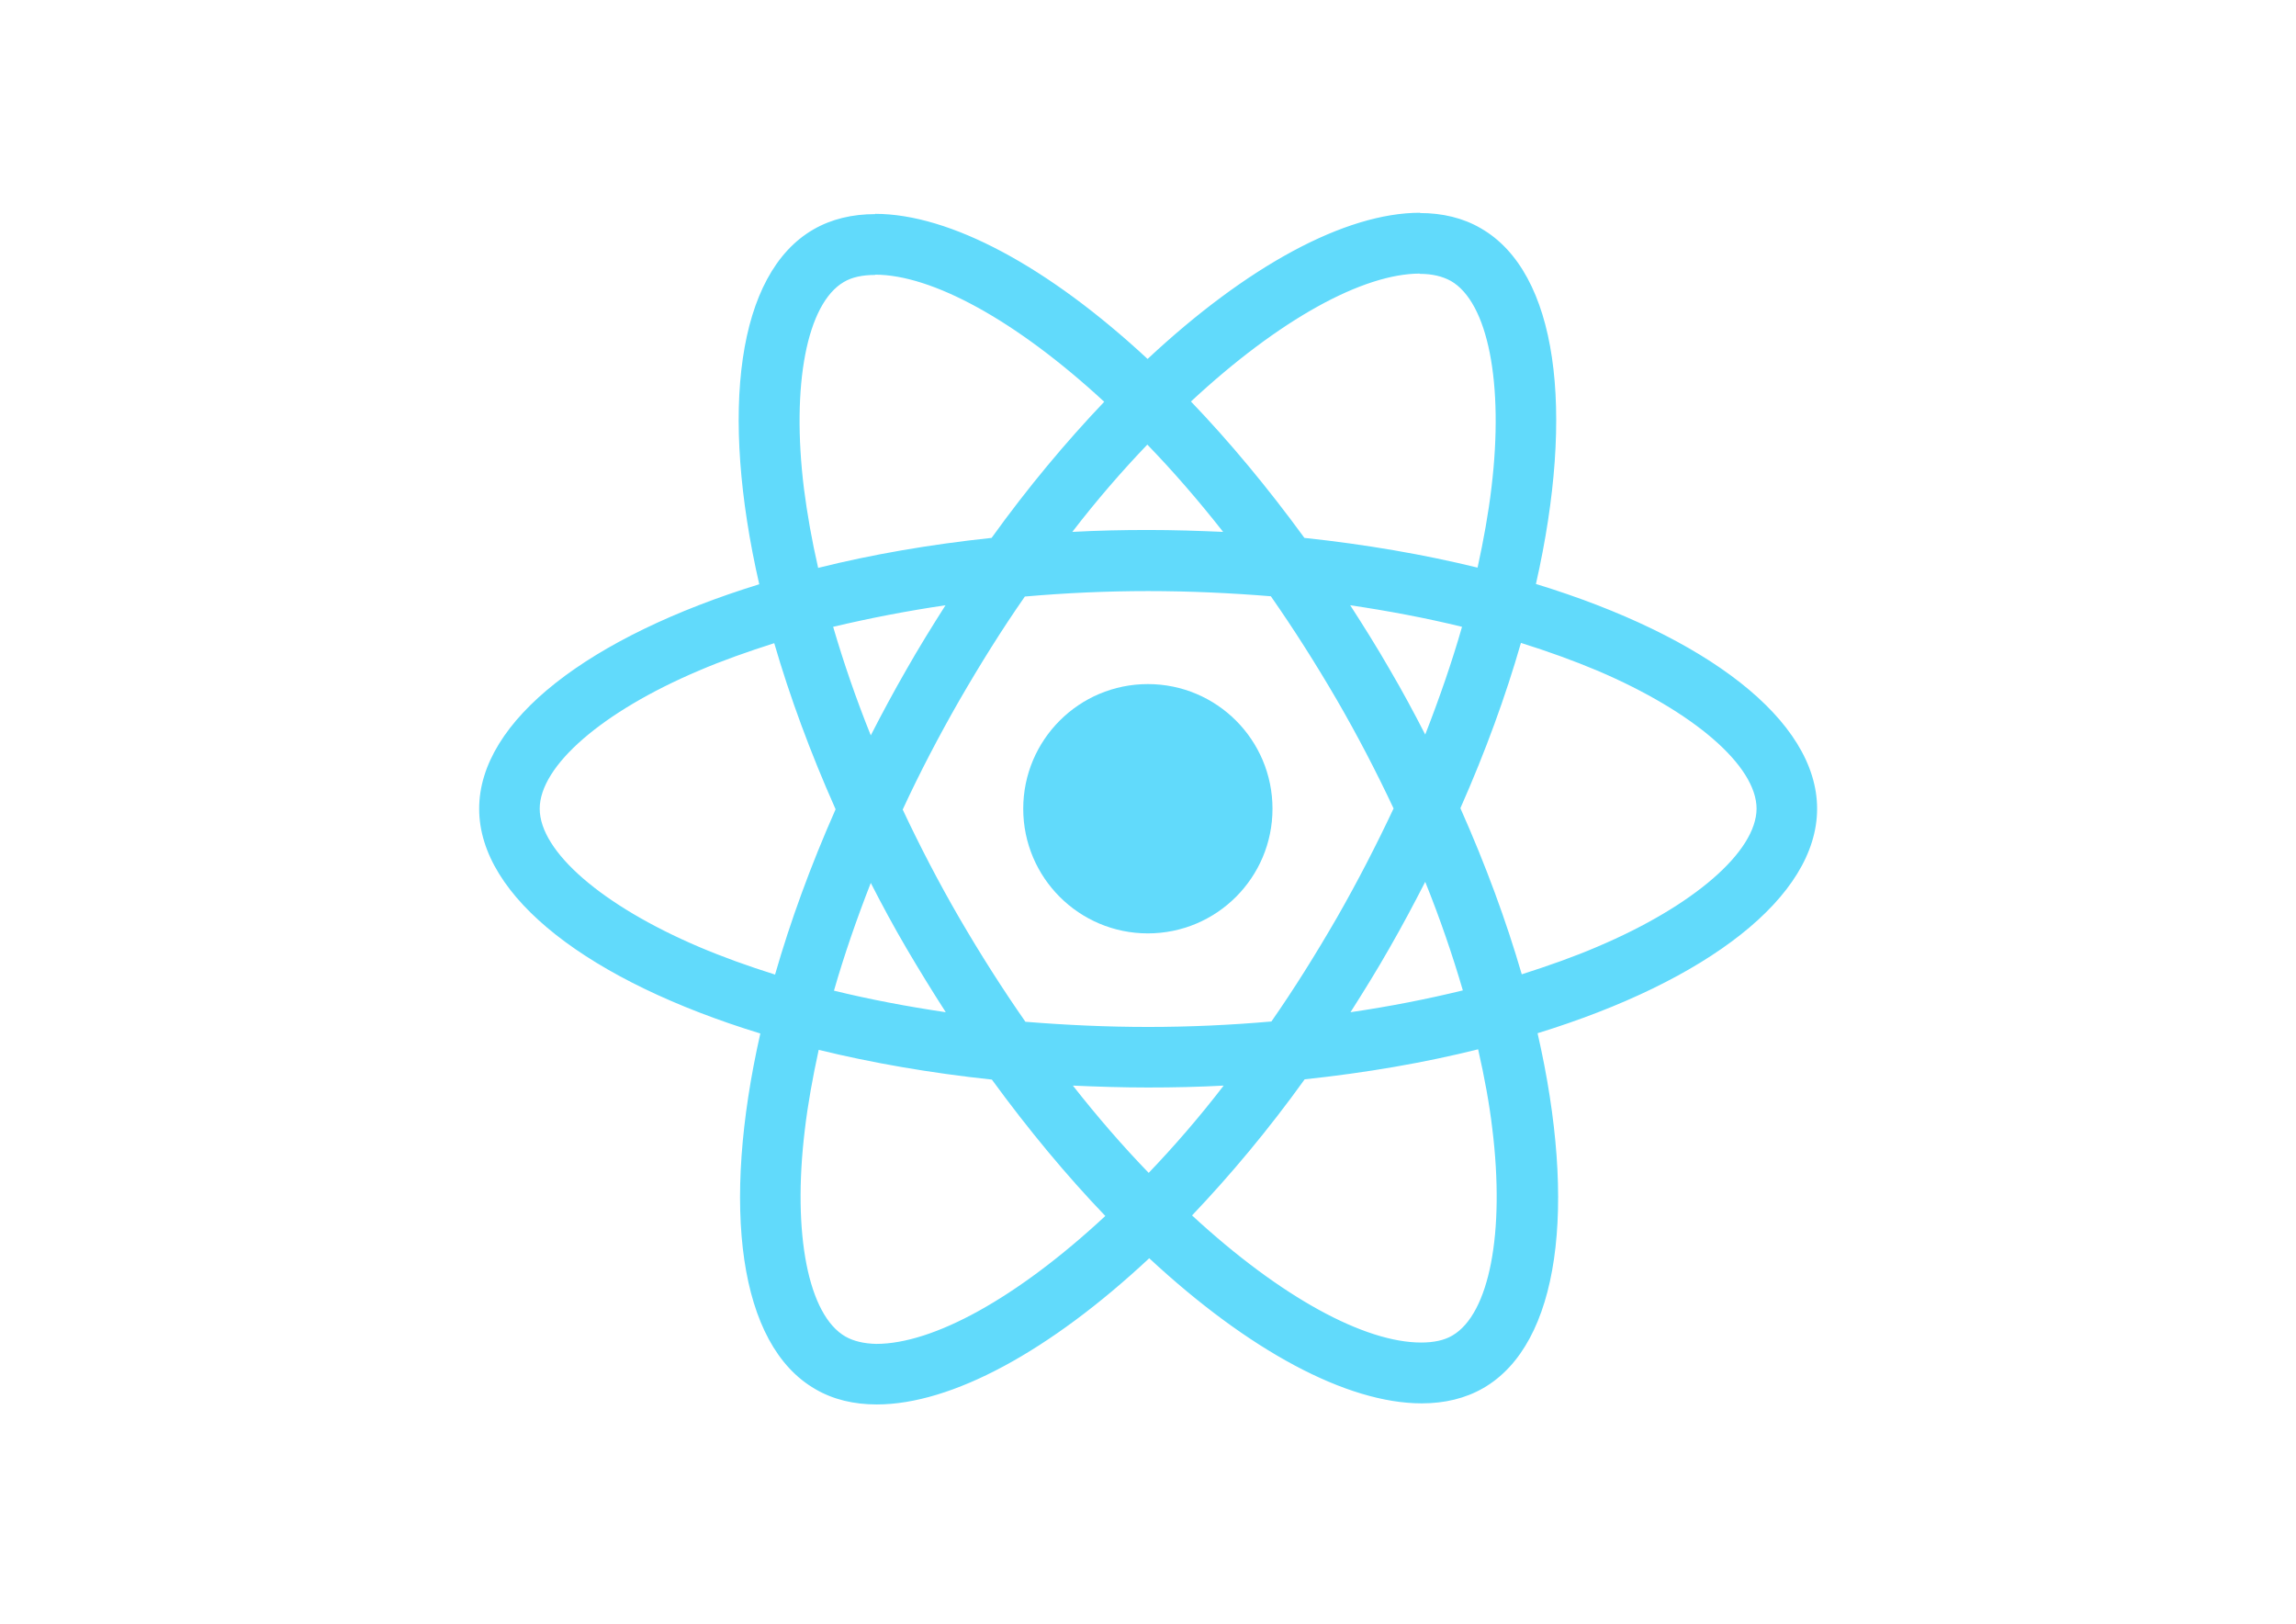
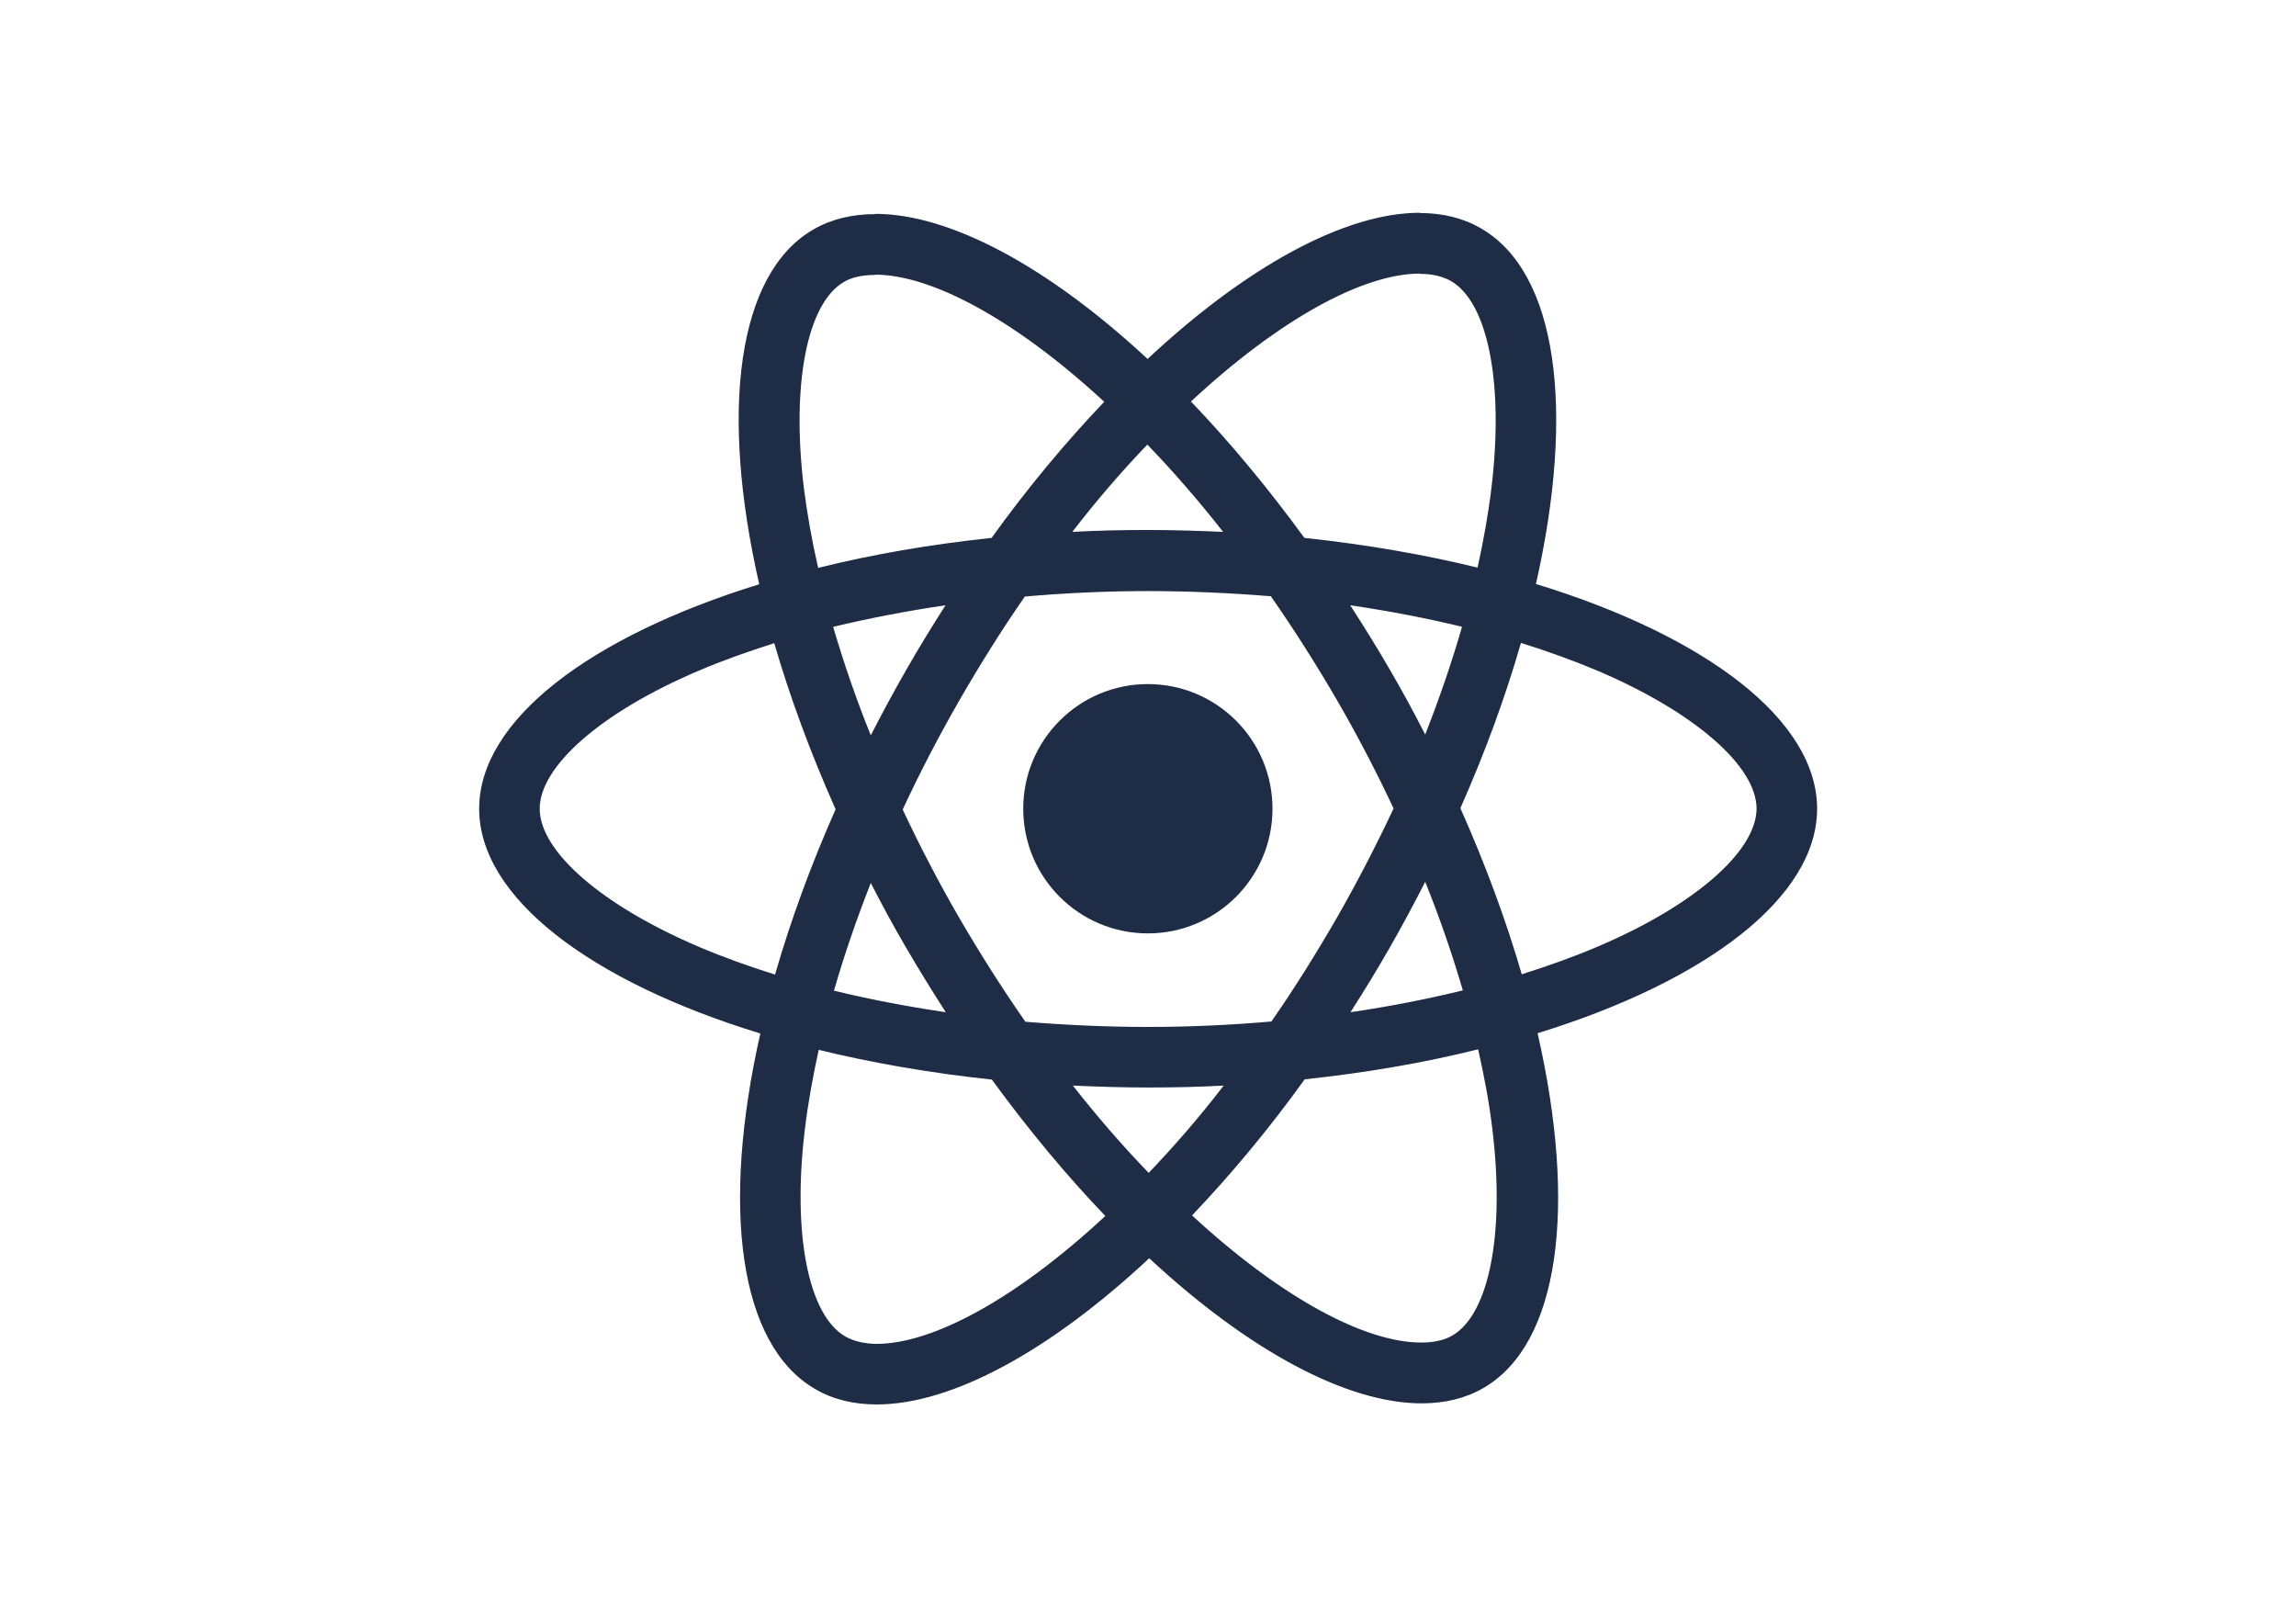
<svg xmlns="http://www.w3.org/2000/svg" viewBox="0 0 841.9 595.3">
-   <g fill="#61DAFB">
+   <g fill="#1e2c45">
    <path d="M666.3 296.5c0-32.5-40.7-63.3-103.1-82.4 14.4-63.6 8-114.2-20.2-130.4-6.5-3.8-14.1-5.6-22.4-5.6v22.3c4.6 0 8.3.9 11.4 2.6 13.6 7.8 19.5 37.5 14.9 75.7-1.1 9.4-2.9 19.3-5.1 29.4-19.6-4.8-41-8.5-63.5-10.9-13.5-18.5-27.5-35.3-41.6-50 32.6-30.3 63.2-46.9 84-46.9V78c-27.5 0-63.5 19.6-99.9 53.6-36.4-33.8-72.4-53.2-99.9-53.2v22.3c20.7 0 51.4 16.5 84 46.6-14 14.7-28 31.4-41.3 49.9-22.6 2.4-44 6.1-63.6 11-2.3-10-4-19.7-5.2-29-4.7-38.2 1.1-67.9 14.6-75.8 3-1.8 6.9-2.6 11.5-2.6V78.5c-8.4 0-16 1.8-22.6 5.6-28.1 16.2-34.4 66.7-19.9 130.1-62.2 19.2-102.7 49.9-102.7 82.3 0 32.5 40.7 63.3 103.1 82.4-14.4 63.6-8 114.2 20.2 130.4 6.5 3.8 14.1 5.6 22.5 5.6 27.5 0 63.5-19.6 99.9-53.6 36.4 33.8 72.4 53.2 99.9 53.2 8.4 0 16-1.8 22.6-5.6 28.1-16.2 34.4-66.7 19.9-130.1 62-19.1 102.5-49.9 102.5-82.3zm-130.2-66.7c-3.7 12.9-8.3 26.2-13.5 39.5-4.1-8-8.4-16-13.1-24-4.6-8-9.5-15.8-14.4-23.4 14.2 2.1 27.9 4.7 41 7.9zm-45.8 106.5c-7.8 13.5-15.8 26.3-24.1 38.2-14.9 1.3-30 2-45.2 2-15.1 0-30.2-.7-45-1.9-8.3-11.9-16.4-24.6-24.2-38-7.6-13.1-14.5-26.4-20.8-39.8 6.2-13.4 13.2-26.8 20.7-39.9 7.8-13.5 15.8-26.3 24.1-38.2 14.9-1.3 30-2 45.2-2 15.1 0 30.2.7 45 1.9 8.3 11.9 16.4 24.6 24.2 38 7.6 13.1 14.5 26.4 20.8 39.8-6.3 13.4-13.2 26.8-20.7 39.9zm32.3-13c5.4 13.4 10 26.8 13.8 39.8-13.1 3.2-26.9 5.9-41.2 8 4.9-7.7 9.8-15.6 14.4-23.7 4.6-8 8.9-16.1 13-24.1zM421.2 430c-9.3-9.6-18.6-20.3-27.8-32 9 .4 18.2.7 27.5.7 9.4 0 18.7-.2 27.8-.7-9 11.7-18.3 22.4-27.5 32zm-74.4-58.9c-14.2-2.1-27.9-4.7-41-7.9 3.7-12.9 8.3-26.2 13.5-39.5 4.1 8 8.4 16 13.1 24 4.7 8 9.5 15.8 14.4 23.4zM420.7 163c9.3 9.6 18.6 20.3 27.8 32-9-.4-18.2-.7-27.5-.7-9.4 0-18.7.2-27.8.7 9-11.7 18.3-22.4 27.5-32zm-74 58.9c-4.9 7.7-9.8 15.6-14.4 23.7-4.6 8-8.9 16-13 24-5.4-13.4-10-26.8-13.8-39.8 13.1-3.1 26.9-5.8 41.2-7.9zm-90.5 125.2c-35.4-15.1-58.3-34.9-58.3-50.6 0-15.7 22.9-35.6 58.3-50.6 8.6-3.7 18-7 27.7-10.1 5.7 19.6 13.2 40 22.5 60.9-9.2 20.8-16.6 41.1-22.2 60.6-9.9-3.1-19.3-6.5-28-10.2zM310 490c-13.6-7.8-19.5-37.5-14.9-75.7 1.1-9.4 2.9-19.3 5.1-29.4 19.6 4.8 41 8.5 63.5 10.9 13.5 18.5 27.5 35.3 41.6 50-32.6 30.3-63.2 46.9-84 46.9-4.5-.1-8.3-1-11.3-2.7zm237.2-76.2c4.7 38.2-1.1 67.9-14.6 75.8-3 1.8-6.9 2.6-11.5 2.6-20.7 0-51.4-16.5-84-46.6 14-14.7 28-31.4 41.3-49.9 22.6-2.4 44-6.1 63.6-11 2.3 10.1 4.1 19.8 5.2 29.1zm38.5-66.7c-8.6 3.7-18 7-27.7 10.1-5.7-19.6-13.2-40-22.5-60.9 9.2-20.8 16.6-41.1 22.2-60.6 9.9 3.1 19.3 6.5 28.1 10.2 35.4 15.1 58.3 34.9 58.3 50.6-.1 15.7-23 35.6-58.4 50.6zM320.8 78.4z" />
    <circle cx="420.9" cy="296.5" r="45.7" />
    <path d="M520.5 78.1z" />
  </g>
</svg>
